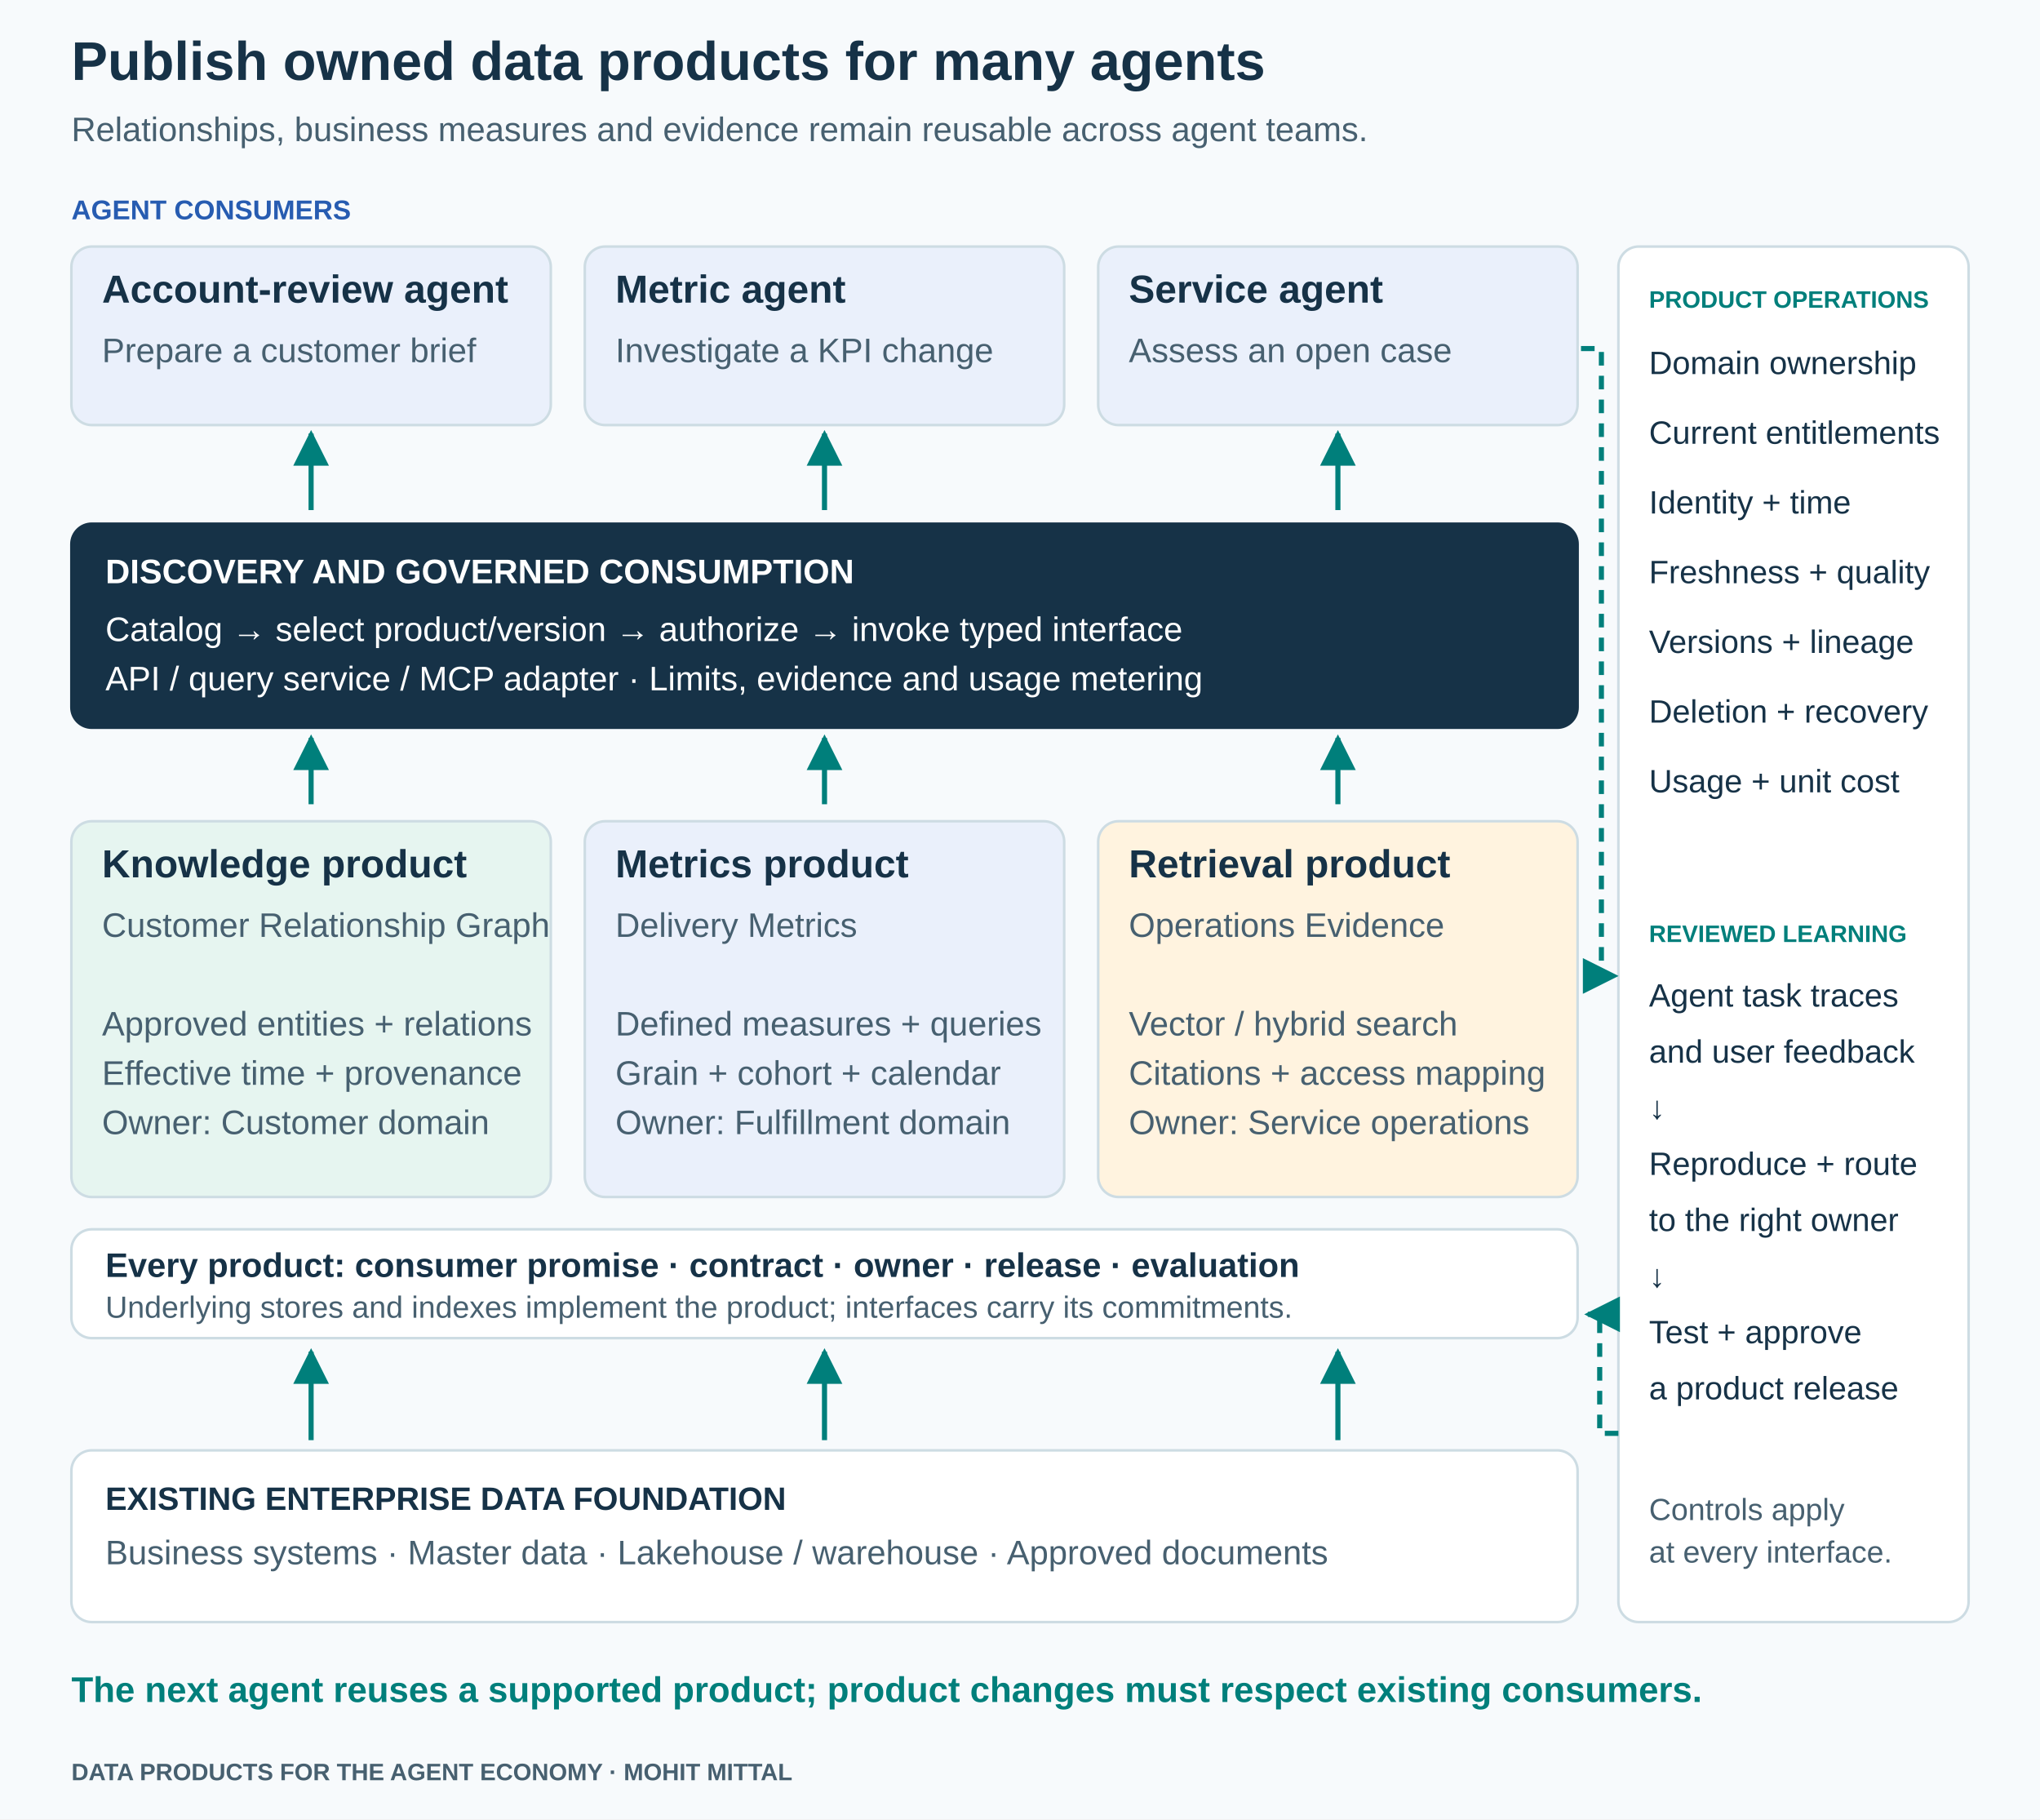
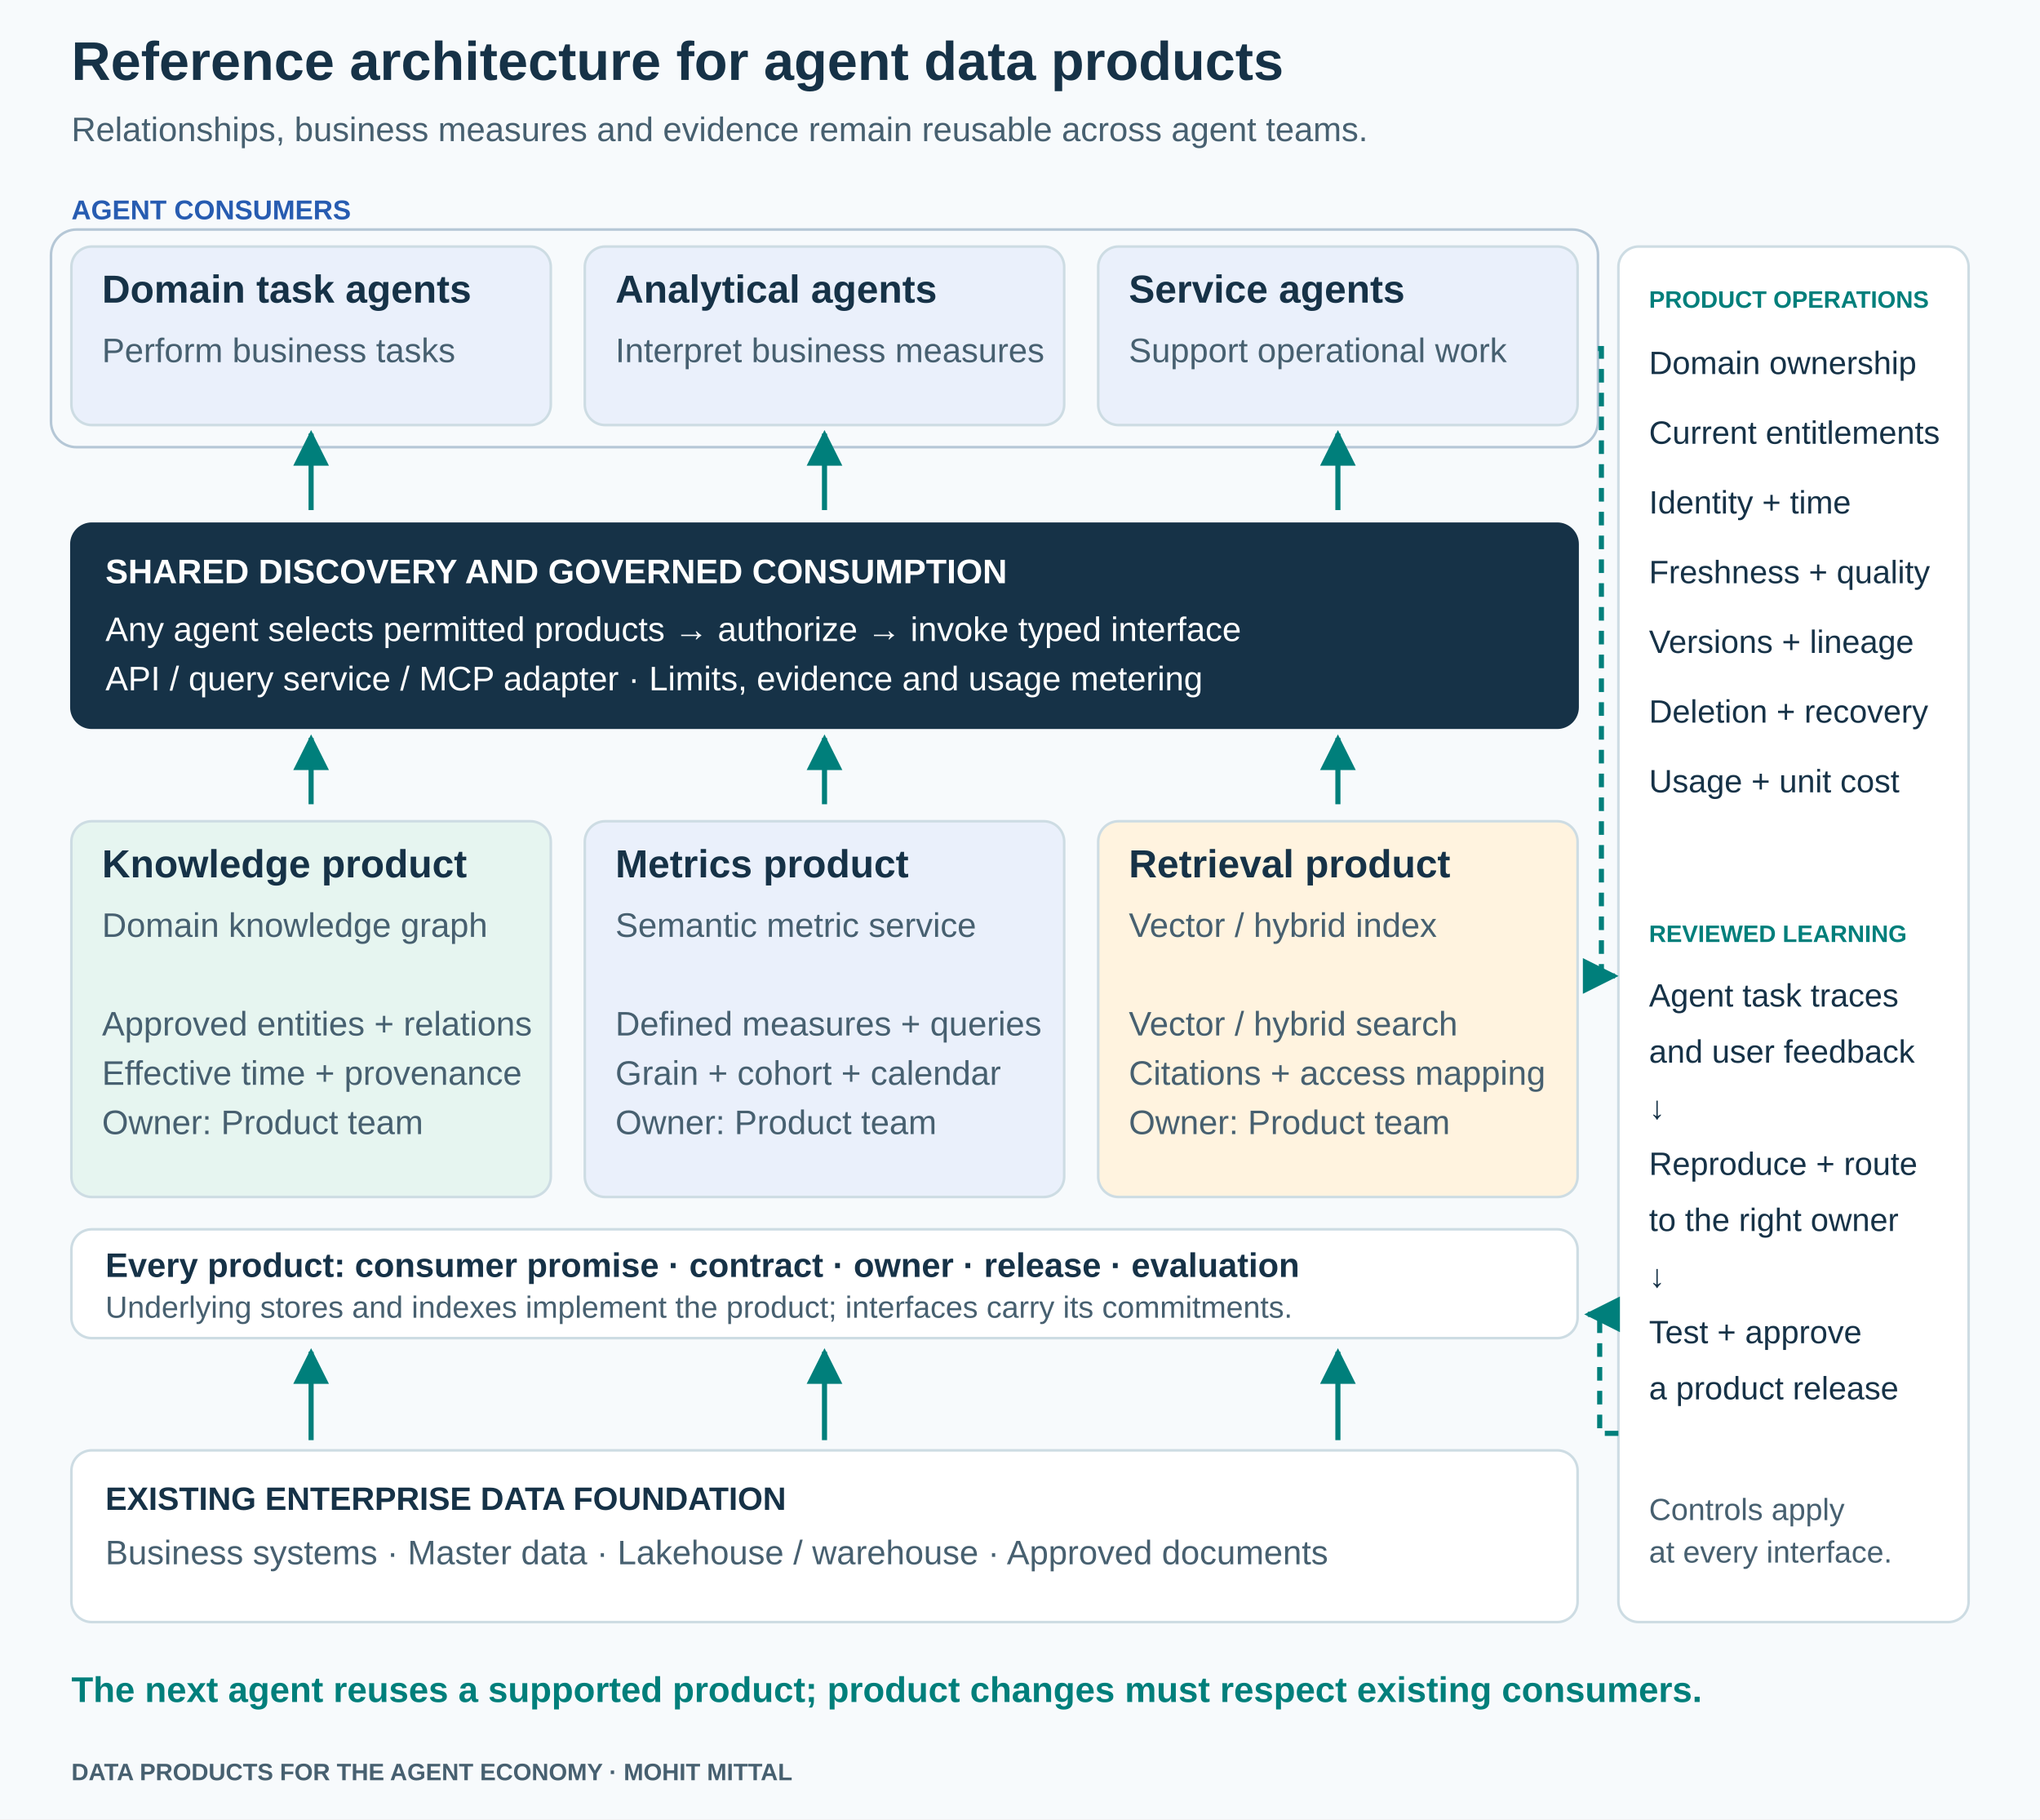
<svg xmlns="http://www.w3.org/2000/svg" width="1200" height="1070" viewBox="0 0 1200 1070" role="img">
  <defs>
    <marker id="arrow" viewBox="0 0 10 10" refX="9" refY="5" markerWidth="7" markerHeight="7" orient="auto-start-reverse">
      <path d="M0 0 L10 5 L0 10Z" fill="#007F7B" />
    </marker>
  </defs>
  <rect width="1200" height="1070" fill="#F7FAFC" />
-   <text x="42" y="47" font-family="Arial,Helvetica,sans-serif" font-size="32" font-weight="700" fill="#163247">Publish owned data products for many agents</text>
+   <text x="42" y="47" font-family="Arial,Helvetica,sans-serif" font-size="32" font-weight="700" fill="#163247">Reference architecture for agent data products</text>
  <text x="42" y="83" font-family="Arial,Helvetica,sans-serif" font-size="20" font-weight="400" fill="#476070">Relationships, business measures and evidence remain reusable across agent teams.</text>
  <text x="42" y="129" font-family="Arial,Helvetica,sans-serif" font-size="16" font-weight="700" fill="#275CB1">AGENT CONSUMERS</text>
+   <rect x="30" y="135" width="910" height="128" rx="15" fill="none" stroke="#B5C7D6" stroke-width="1.5" />
  <rect x="42" y="145" width="282" height="105" rx="12" fill="#EAF0FB" stroke="#CDDCE3" stroke-width="1.5" />
-   <text x="60" y="178" font-family="Arial,Helvetica,sans-serif" font-size="23" font-weight="700" fill="#163247">Account-review agent</text>
-   <text x="60" y="213" font-family="Arial,Helvetica,sans-serif" font-size="20" font-weight="400" fill="#476070">Prepare a customer brief</text>
+   <text x="60" y="178" font-family="Arial,Helvetica,sans-serif" font-size="23" font-weight="700" fill="#163247">Domain task agents</text>
+   <text x="60" y="213" font-family="Arial,Helvetica,sans-serif" font-size="20" font-weight="400" fill="#476070">Perform business tasks</text>
  <rect x="344" y="145" width="282" height="105" rx="12" fill="#EAF0FB" stroke="#CDDCE3" stroke-width="1.5" />
-   <text x="362" y="178" font-family="Arial,Helvetica,sans-serif" font-size="23" font-weight="700" fill="#163247">Metric agent</text>
-   <text x="362" y="213" font-family="Arial,Helvetica,sans-serif" font-size="20" font-weight="400" fill="#476070">Investigate a KPI change</text>
+   <text x="362" y="178" font-family="Arial,Helvetica,sans-serif" font-size="23" font-weight="700" fill="#163247">Analytical agents</text>
+   <text x="362" y="213" font-family="Arial,Helvetica,sans-serif" font-size="20" font-weight="400" fill="#476070">Interpret business measures</text>
  <rect x="646" y="145" width="282" height="105" rx="12" fill="#EAF0FB" stroke="#CDDCE3" stroke-width="1.5" />
-   <text x="664" y="178" font-family="Arial,Helvetica,sans-serif" font-size="23" font-weight="700" fill="#163247">Service agent</text>
-   <text x="664" y="213" font-family="Arial,Helvetica,sans-serif" font-size="20" font-weight="400" fill="#476070">Assess an open case</text>
+   <text x="664" y="178" font-family="Arial,Helvetica,sans-serif" font-size="23" font-weight="700" fill="#163247">Service agents</text>
+   <text x="664" y="213" font-family="Arial,Helvetica,sans-serif" font-size="20" font-weight="400" fill="#476070">Support operational work</text>
  <path d="M183 300 V255" fill="none" stroke="#007F7B" stroke-width="3" marker-end="url(#arrow)" />
  <path d="M485 300 V255" fill="none" stroke="#007F7B" stroke-width="3" marker-end="url(#arrow)" />
  <path d="M787 300 V255" fill="none" stroke="#007F7B" stroke-width="3" marker-end="url(#arrow)" />
  <rect x="42" y="308" width="886" height="120" rx="12" fill="#163247" stroke="#163247" stroke-width="1.5" />
-   <text x="62" y="343" font-family="Arial,Helvetica,sans-serif" font-size="20" font-weight="700" fill="#FFFFFF">DISCOVERY AND GOVERNED CONSUMPTION</text>
-   <text x="62" y="377" font-family="Arial,Helvetica,sans-serif" font-size="20" font-weight="400" fill="#FFFFFF">Catalog → select product/version → authorize → invoke typed interface</text>
+   <text x="62" y="343" font-family="Arial,Helvetica,sans-serif" font-size="20" font-weight="700" fill="#FFFFFF">SHARED DISCOVERY AND GOVERNED CONSUMPTION</text>
+   <text x="62" y="377" font-family="Arial,Helvetica,sans-serif" font-size="20" font-weight="400" fill="#FFFFFF">Any agent selects permitted products → authorize → invoke typed interface</text>
  <text x="62" y="406" font-family="Arial,Helvetica,sans-serif" font-size="20" font-weight="400" fill="#FFFFFF">API / query service / MCP adapter · Limits, evidence and usage metering</text>
  <path d="M183 473 V434" fill="none" stroke="#007F7B" stroke-width="3" marker-end="url(#arrow)" />
  <path d="M485 473 V434" fill="none" stroke="#007F7B" stroke-width="3" marker-end="url(#arrow)" />
  <path d="M787 473 V434" fill="none" stroke="#007F7B" stroke-width="3" marker-end="url(#arrow)" />
  <rect x="42" y="483" width="282" height="221" rx="12" fill="#E6F5F0" stroke="#CDDCE3" stroke-width="1.5" />
  <text x="60" y="516" font-family="Arial,Helvetica,sans-serif" font-size="23" font-weight="700" fill="#163247">Knowledge product</text>
-   <text x="60" y="551" font-family="Arial,Helvetica,sans-serif" font-size="20" font-weight="400" fill="#476070">Customer Relationship Graph</text>
+   <text x="60" y="551" font-family="Arial,Helvetica,sans-serif" font-size="20" font-weight="400" fill="#476070">Domain knowledge graph</text>
  <text x="60" y="580" font-family="Arial,Helvetica,sans-serif" font-size="20" font-weight="400" fill="#476070" />
  <text x="60" y="609" font-family="Arial,Helvetica,sans-serif" font-size="20" font-weight="400" fill="#476070">Approved entities + relations</text>
  <text x="60" y="638" font-family="Arial,Helvetica,sans-serif" font-size="20" font-weight="400" fill="#476070">Effective time + provenance</text>
-   <text x="60" y="667" font-family="Arial,Helvetica,sans-serif" font-size="20" font-weight="400" fill="#476070">Owner: Customer domain</text>
+   <text x="60" y="667" font-family="Arial,Helvetica,sans-serif" font-size="20" font-weight="400" fill="#476070">Owner: Product team</text>
  <rect x="344" y="483" width="282" height="221" rx="12" fill="#EAF0FB" stroke="#CDDCE3" stroke-width="1.5" />
  <text x="362" y="516" font-family="Arial,Helvetica,sans-serif" font-size="23" font-weight="700" fill="#163247">Metrics product</text>
-   <text x="362" y="551" font-family="Arial,Helvetica,sans-serif" font-size="20" font-weight="400" fill="#476070">Delivery Metrics</text>
+   <text x="362" y="551" font-family="Arial,Helvetica,sans-serif" font-size="20" font-weight="400" fill="#476070">Semantic metric service</text>
  <text x="362" y="580" font-family="Arial,Helvetica,sans-serif" font-size="20" font-weight="400" fill="#476070" />
  <text x="362" y="609" font-family="Arial,Helvetica,sans-serif" font-size="20" font-weight="400" fill="#476070">Defined measures + queries</text>
  <text x="362" y="638" font-family="Arial,Helvetica,sans-serif" font-size="20" font-weight="400" fill="#476070">Grain + cohort + calendar</text>
-   <text x="362" y="667" font-family="Arial,Helvetica,sans-serif" font-size="20" font-weight="400" fill="#476070">Owner: Fulfillment domain</text>
+   <text x="362" y="667" font-family="Arial,Helvetica,sans-serif" font-size="20" font-weight="400" fill="#476070">Owner: Product team</text>
  <rect x="646" y="483" width="282" height="221" rx="12" fill="#FFF3DF" stroke="#CDDCE3" stroke-width="1.5" />
  <text x="664" y="516" font-family="Arial,Helvetica,sans-serif" font-size="23" font-weight="700" fill="#163247">Retrieval product</text>
-   <text x="664" y="551" font-family="Arial,Helvetica,sans-serif" font-size="20" font-weight="400" fill="#476070">Operations Evidence</text>
+   <text x="664" y="551" font-family="Arial,Helvetica,sans-serif" font-size="20" font-weight="400" fill="#476070">Vector / hybrid index</text>
  <text x="664" y="580" font-family="Arial,Helvetica,sans-serif" font-size="20" font-weight="400" fill="#476070" />
  <text x="664" y="609" font-family="Arial,Helvetica,sans-serif" font-size="20" font-weight="400" fill="#476070">Vector / hybrid search</text>
  <text x="664" y="638" font-family="Arial,Helvetica,sans-serif" font-size="20" font-weight="400" fill="#476070">Citations + access mapping</text>
-   <text x="664" y="667" font-family="Arial,Helvetica,sans-serif" font-size="20" font-weight="400" fill="#476070">Owner: Service operations</text>
+   <text x="664" y="667" font-family="Arial,Helvetica,sans-serif" font-size="20" font-weight="400" fill="#476070">Owner: Product team</text>
  <rect x="42" y="723" width="886" height="64" rx="12" fill="#FFFFFF" stroke="#CDDCE3" stroke-width="1.5" />
  <text x="62" y="751" font-family="Arial,Helvetica,sans-serif" font-size="20" font-weight="700" fill="#163247">Every product: consumer promise · contract · owner · release · evaluation</text>
  <text x="62" y="775" font-family="Arial,Helvetica,sans-serif" font-size="18" font-weight="400" fill="#476070">Underlying stores and indexes implement the product; interfaces carry its commitments.</text>
  <path d="M183 847 V795" fill="none" stroke="#007F7B" stroke-width="3" marker-end="url(#arrow)" />
  <path d="M485 847 V795" fill="none" stroke="#007F7B" stroke-width="3" marker-end="url(#arrow)" />
  <path d="M787 847 V795" fill="none" stroke="#007F7B" stroke-width="3" marker-end="url(#arrow)" />
  <rect x="42" y="853" width="886" height="101" rx="12" fill="#FFFFFF" stroke="#CDDCE3" stroke-width="1.5" />
  <text x="62" y="888" font-family="Arial,Helvetica,sans-serif" font-size="19" font-weight="700" fill="#163247">EXISTING ENTERPRISE DATA FOUNDATION</text>
  <text x="62" y="920" font-family="Arial,Helvetica,sans-serif" font-size="20" font-weight="400" fill="#476070">Business systems · Master data · Lakehouse / warehouse · Approved documents</text>
  <rect x="952" y="145" width="206" height="809" rx="12" fill="#FFFFFF" stroke="#CDDCE3" stroke-width="1.5" />
  <text x="970" y="181" font-family="Arial,Helvetica,sans-serif" font-size="14" font-weight="700" fill="#007F7B">PRODUCT OPERATIONS</text>
  <text x="970" y="220" font-family="Arial,Helvetica,sans-serif" font-size="19" font-weight="400" fill="#163247">Domain ownership</text>
  <text x="970" y="261" font-family="Arial,Helvetica,sans-serif" font-size="19" font-weight="400" fill="#163247">Current entitlements</text>
  <text x="970" y="302" font-family="Arial,Helvetica,sans-serif" font-size="19" font-weight="400" fill="#163247">Identity + time</text>
  <text x="970" y="343" font-family="Arial,Helvetica,sans-serif" font-size="19" font-weight="400" fill="#163247">Freshness + quality</text>
  <text x="970" y="384" font-family="Arial,Helvetica,sans-serif" font-size="19" font-weight="400" fill="#163247">Versions + lineage</text>
  <text x="970" y="425" font-family="Arial,Helvetica,sans-serif" font-size="19" font-weight="400" fill="#163247">Deletion + recovery</text>
  <text x="970" y="466" font-family="Arial,Helvetica,sans-serif" font-size="19" font-weight="400" fill="#163247">Usage + unit cost</text>
  <text x="970" y="554" font-family="Arial,Helvetica,sans-serif" font-size="14" font-weight="700" fill="#007F7B">REVIEWED LEARNING</text>
  <text x="970" y="592" font-family="Arial,Helvetica,sans-serif" font-size="19" font-weight="400" fill="#163247">Agent task traces</text>
  <text x="970" y="625" font-family="Arial,Helvetica,sans-serif" font-size="19" font-weight="400" fill="#163247">and user feedback</text>
  <text x="970" y="658" font-family="Arial,Helvetica,sans-serif" font-size="19" font-weight="400" fill="#163247">↓</text>
  <text x="970" y="691" font-family="Arial,Helvetica,sans-serif" font-size="19" font-weight="400" fill="#163247">Reproduce + route</text>
  <text x="970" y="724" font-family="Arial,Helvetica,sans-serif" font-size="19" font-weight="400" fill="#163247">to the right owner</text>
  <text x="970" y="757" font-family="Arial,Helvetica,sans-serif" font-size="19" font-weight="400" fill="#163247">↓</text>
  <text x="970" y="790" font-family="Arial,Helvetica,sans-serif" font-size="19" font-weight="400" fill="#163247">Test + approve</text>
  <text x="970" y="823" font-family="Arial,Helvetica,sans-serif" font-size="19" font-weight="400" fill="#163247">a product release</text>
  <text x="970" y="894" font-family="Arial,Helvetica,sans-serif" font-size="18" font-weight="400" fill="#476070">Controls apply</text>
  <text x="970" y="919" font-family="Arial,Helvetica,sans-serif" font-size="18" font-weight="400" fill="#476070">at every interface.</text>
-   <path d="M930 205 H942 V574 H950" fill="none" stroke="#007F7B" stroke-width="3" stroke-dasharray="8 6" marker-end="url(#arrow)" />
+   <path d="M940 205 H942 V574 H950" fill="none" stroke="#007F7B" stroke-width="3" stroke-dasharray="8 6" marker-end="url(#arrow)" />
  <path d="M952 843 H941 V773 H934" fill="none" stroke="#007F7B" stroke-width="3" stroke-dasharray="8 6" marker-end="url(#arrow)" />
  <text x="42" y="1001" font-family="Arial,Helvetica,sans-serif" font-size="21" font-weight="700" fill="#007F7B">The next agent reuses a supported product; product changes must respect existing consumers.</text>
  <text x="42" y="1047" font-family="Arial,Helvetica,sans-serif" font-size="14" font-weight="700" fill="#476070">DATA PRODUCTS FOR THE AGENT ECONOMY  ·  MOHIT MITTAL</text>
</svg>
